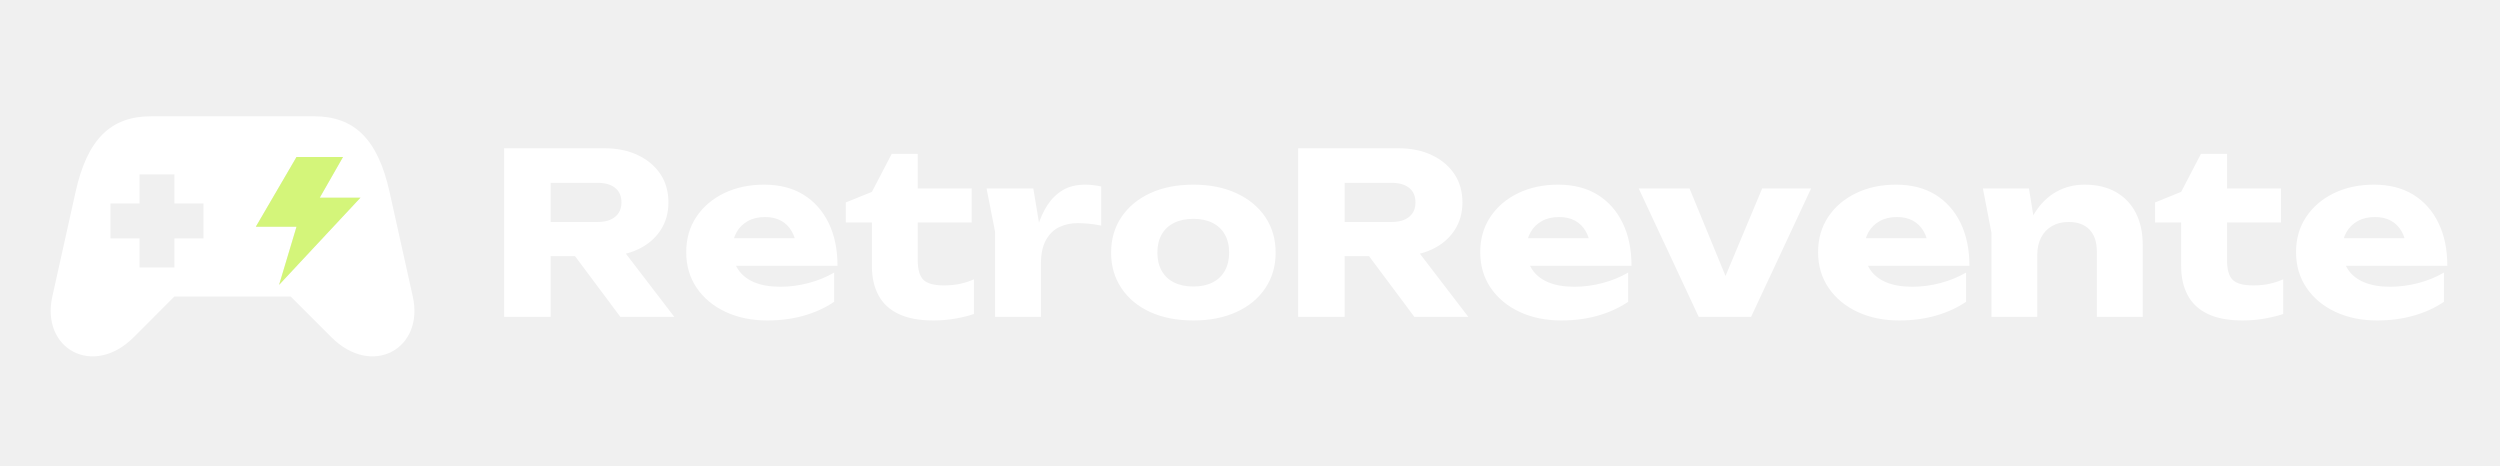
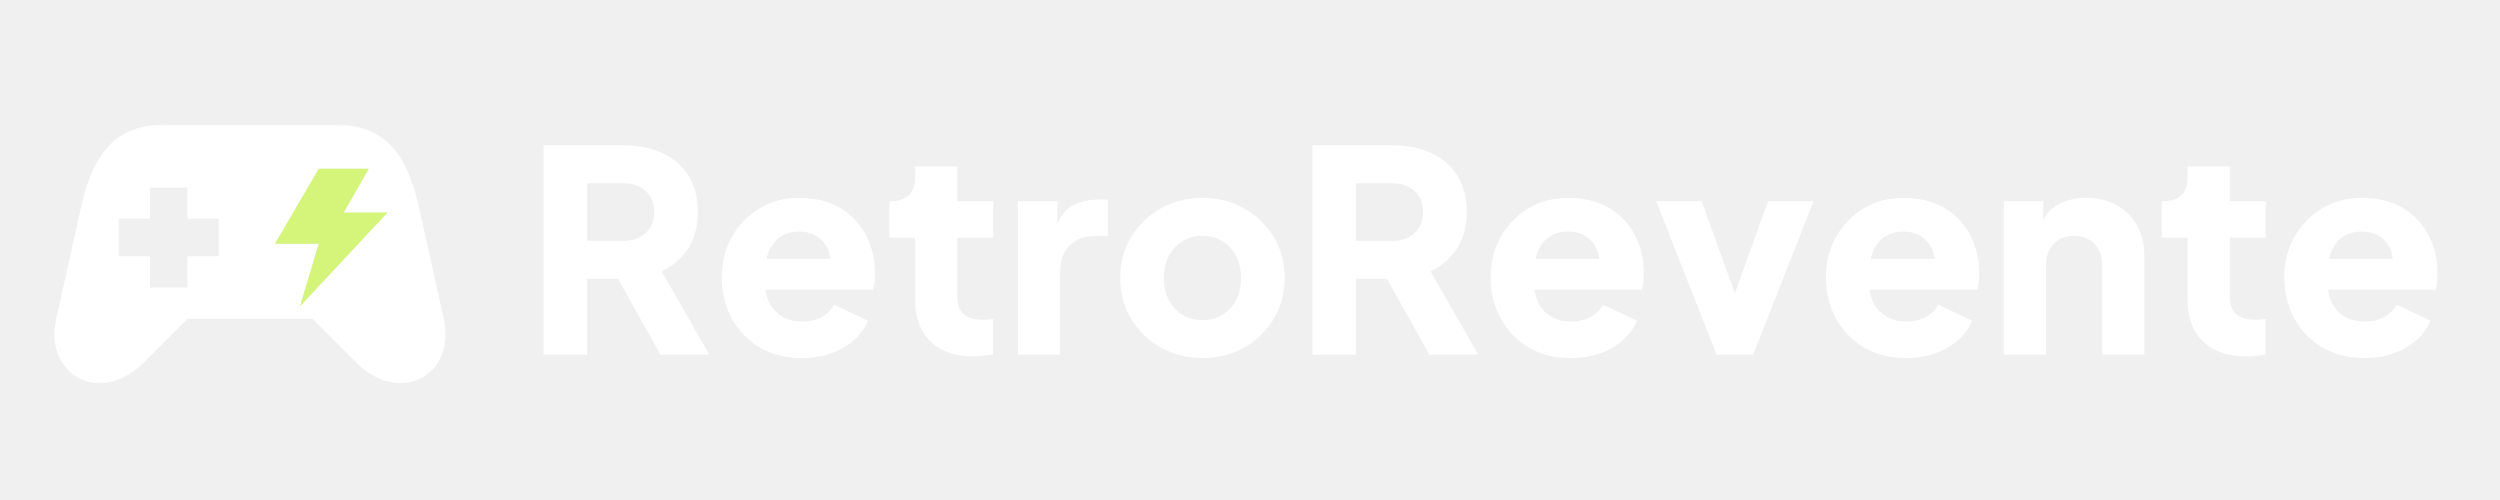
- <svg xmlns="http://www.w3.org/2000/svg" width="430" height="80" viewBox="0 0 430 80">
+ <svg xmlns="http://www.w3.org/2000/svg" width="400" height="80" viewBox="0 0 400 80">
  <path fill="#FFFFFF" fill-rule="evenodd" d="M 26 20 L 54 20 C 61 20 65 24 67 33 L 71 51 C 73 60 64 65 57 58 L 50 51 L 30 51 L 23 58 C 16 65 7 60 9 51 L 13 33 C 15 24 19 20 26 20 Z M 24 30 L 30 30 L 30 35 L 35 35 L 35 41 L 30 41 L 30 46 L 24 46 L 24 41 L 19 41 L 19 35 L 24 35 Z M 51 27 L 59 27 L 55 34 L 62 34 L 48 49 L 51 39 L 44 39 Z" />
  <path fill="#D4F57A" d="M 51 27 L 59 27 L 55 34 L 62 34 L 48 49 L 51 39 L 44 39 Z" />
-   <path fill="#FFFFFF" d="M92.24 38.18H102.79Q104.73 38.18 105.81 37.29Q106.89 36.4 106.89 34.82Q106.89 33.19 105.81 32.32Q104.73 31.45 102.79 31.45H91.11L94.71 27.63V54.5H86.71V25.5H103.91Q107.24 25.5 109.71 26.68Q112.19 27.86 113.58 29.93Q114.97 32 114.97 34.82Q114.97 37.56 113.58 39.65Q112.19 41.74 109.71 42.9Q107.24 44.06 103.91 44.06H92.24ZM96.57 40.93H105.58L115.98 54.5H106.7ZM131.99 55.12Q127.96 55.12 124.81 53.65Q121.66 52.18 119.84 49.53Q118.03 46.88 118.03 43.36Q118.03 39.92 119.77 37.31Q121.51 34.7 124.54 33.23Q127.58 31.76 131.41 31.76Q135.39 31.76 138.19 33.48Q140.99 35.21 142.52 38.34Q144.05 41.47 144.05 45.72H124.41V40.97H139.6L137.01 42.63Q136.86 40.93 136.16 39.75Q135.47 38.57 134.32 37.95Q133.18 37.33 131.6 37.33Q129.86 37.33 128.62 38.03Q127.38 38.72 126.69 39.94Q125.99 41.16 125.99 42.78Q125.99 44.87 126.94 46.32Q127.89 47.77 129.72 48.55Q131.56 49.32 134.23 49.32Q136.66 49.32 139.08 48.68Q141.5 48.04 143.47 46.88V51.91Q141.19 53.46 138.27 54.29Q135.35 55.12 131.99 55.12ZM145.48 38.26V34.82L149.97 33L153.37 26.47H157.85V32.42H167.13V38.26H157.85V44.76Q157.85 47.15 158.82 48.12Q159.79 49.09 162.34 49.09Q163.96 49.09 165.22 48.8Q166.48 48.51 167.52 48.04V54Q166.36 54.42 164.47 54.77Q162.57 55.12 160.56 55.12Q156.89 55.12 154.55 54Q152.21 52.88 151.09 50.77Q149.97 48.66 149.97 45.84V38.26ZM169.69 32.42H177.73L179.04 40.31V54.5H171.15V39.85ZM189.41 32.07V38.8Q188.25 38.57 187.22 38.47Q186.2 38.38 185.35 38.38Q183.64 38.38 182.21 39.05Q180.78 39.73 179.91 41.28Q179.04 42.82 179.04 45.41L177.53 43.56Q177.84 41.16 178.46 39.05Q179.08 36.95 180.14 35.3Q181.21 33.66 182.79 32.71Q184.38 31.76 186.66 31.76Q187.32 31.76 188.01 31.84Q188.71 31.92 189.41 32.07ZM205.26 55.12Q201.01 55.12 197.83 53.67Q194.66 52.22 192.89 49.57Q191.11 46.92 191.11 43.48Q191.11 39.96 192.89 37.33Q194.66 34.7 197.83 33.23Q201.01 31.76 205.26 31.76Q209.47 31.76 212.66 33.23Q215.85 34.7 217.63 37.33Q219.41 39.96 219.41 43.48Q219.41 46.92 217.63 49.57Q215.85 52.22 212.66 53.67Q209.47 55.12 205.26 55.12ZM205.26 49.28Q207.19 49.28 208.56 48.58Q209.94 47.89 210.67 46.57Q211.41 45.26 211.41 43.48Q211.41 41.62 210.67 40.33Q209.94 39.03 208.56 38.34Q207.19 37.64 205.26 37.64Q203.33 37.64 201.93 38.34Q200.54 39.03 199.81 40.33Q199.07 41.62 199.07 43.44Q199.07 45.26 199.81 46.57Q200.54 47.89 201.93 48.58Q203.33 49.28 205.26 49.28ZM228.81 38.18H239.36Q241.3 38.18 242.38 37.29Q243.46 36.4 243.46 34.82Q243.46 33.19 242.38 32.32Q241.3 31.45 239.36 31.45H227.69L231.28 27.63V54.5H223.28V25.5H240.48Q243.81 25.5 246.28 26.68Q248.76 27.86 250.15 29.93Q251.54 32 251.54 34.82Q251.54 37.56 250.15 39.65Q248.76 41.74 246.28 42.9Q243.81 44.06 240.48 44.06H228.81ZM233.14 40.93H242.15L252.55 54.5H243.27ZM268.56 55.12Q264.53 55.12 261.38 53.65Q258.23 52.18 256.41 49.53Q254.6 46.88 254.6 43.36Q254.6 39.92 256.34 37.31Q258.08 34.7 261.11 33.23Q264.15 31.76 267.98 31.76Q271.96 31.76 274.76 33.48Q277.57 35.21 279.09 38.34Q280.62 41.47 280.62 45.72H260.98V40.97H276.17L273.58 42.63Q273.43 40.93 272.73 39.75Q272.04 38.57 270.9 37.95Q269.75 37.33 268.17 37.33Q266.43 37.33 265.19 38.03Q263.95 38.72 263.26 39.94Q262.56 41.16 262.56 42.78Q262.56 44.87 263.51 46.32Q264.46 47.77 266.29 48.55Q268.13 49.32 270.8 49.32Q273.23 49.32 275.65 48.68Q278.07 48.04 280.04 46.88V51.91Q277.76 53.46 274.84 54.29Q271.92 55.12 268.56 55.12ZM298.14 50.75 295.43 50.71 303.09 32.42H311.51L301.19 54.5H292.18L281.86 32.42H290.6ZM326.67 55.12Q322.65 55.12 319.5 53.65Q316.35 52.18 314.53 49.53Q312.71 46.88 312.71 43.36Q312.71 39.92 314.45 37.31Q316.19 34.7 319.23 33.23Q322.26 31.76 326.09 31.76Q330.07 31.76 332.88 33.48Q335.68 35.21 337.21 38.34Q338.74 41.47 338.74 45.72H319.09V40.97H334.29L331.7 42.63Q331.54 40.93 330.85 39.75Q330.15 38.57 329.01 37.95Q327.87 37.33 326.29 37.33Q324.55 37.33 323.31 38.03Q322.07 38.72 321.37 39.94Q320.68 41.16 320.68 42.78Q320.68 44.87 321.63 46.32Q322.57 47.77 324.41 48.55Q326.25 49.32 328.91 49.32Q331.35 49.32 333.77 48.68Q336.18 48.04 338.16 46.88V51.91Q335.87 53.46 332.96 54.29Q330.04 55.12 326.67 55.12ZM341.06 32.42H348.98L350.41 41.24V54.5H342.53V40.04ZM358.53 31.76Q361.7 31.76 363.95 33.04Q366.19 34.32 367.37 36.64Q368.55 38.96 368.55 42.13V54.5H360.66V43.29Q360.66 40.81 359.4 39.5Q358.15 38.18 355.79 38.18Q354.16 38.18 352.95 38.88Q351.73 39.57 351.07 40.85Q350.41 42.13 350.41 43.87L347.98 42.59Q348.44 39.07 349.95 36.66Q351.46 34.24 353.66 33Q355.87 31.76 358.53 31.76ZM370.67 38.26V34.82L375.16 33L378.56 26.47H383.05V32.42H392.33V38.26H383.05V44.76Q383.05 47.15 384.01 48.12Q384.98 49.09 387.53 49.09Q389.16 49.09 390.41 48.8Q391.67 48.51 392.71 48.04V54Q391.55 54.42 389.66 54.77Q387.77 55.12 385.75 55.12Q382.08 55.12 379.74 54Q377.4 52.88 376.28 50.77Q375.16 48.66 375.16 45.84V38.26ZM408.88 55.12Q404.86 55.12 401.7 53.65Q398.55 52.18 396.74 49.53Q394.92 46.88 394.92 43.36Q394.92 39.92 396.66 37.31Q398.4 34.7 401.43 33.23Q404.47 31.76 408.3 31.76Q412.28 31.76 415.08 33.48Q417.89 35.21 419.41 38.34Q420.94 41.47 420.94 45.72H401.3V40.97H416.49L413.9 42.63Q413.75 40.93 413.05 39.75Q412.36 38.57 411.22 37.95Q410.08 37.33 408.49 37.33Q406.75 37.33 405.51 38.03Q404.28 38.72 403.58 39.94Q402.88 41.16 402.88 42.78Q402.88 44.87 403.83 46.32Q404.78 47.77 406.62 48.55Q408.45 49.32 411.12 49.32Q413.56 49.32 415.97 48.68Q418.39 48.04 420.36 46.88V51.91Q418.08 53.46 415.16 54.29Q412.24 55.12 408.88 55.12Z" />
+   <path fill="#FFFFFF" d="M86.97 56.75V23.25H99.78Q103.25 23.25 105.92 24.46Q108.6 25.68 110.13 28.06Q111.65 30.44 111.65 33.95Q111.65 37.37 110.08 39.78Q108.51 42.18 105.85 43.39L113.5 56.75H105.67L97.4 41.96L101.9 44.61H93.94V56.75ZM93.94 38.54H99.83Q101.31 38.54 102.39 37.95Q103.47 37.37 104.08 36.34Q104.68 35.3 104.68 33.95Q104.68 32.56 104.08 31.52Q103.47 30.49 102.39 29.91Q101.31 29.32 99.83 29.32H93.94ZM128.29 57.29Q124.38 57.29 121.5 55.56Q118.62 53.83 117.05 50.9Q115.48 47.98 115.48 44.43Q115.48 40.74 117.12 37.86Q118.76 34.99 121.55 33.32Q124.33 31.66 127.84 31.66Q130.77 31.66 133.01 32.58Q135.26 33.5 136.81 35.17Q138.36 36.83 139.17 39.01Q139.98 41.19 139.98 43.75Q139.98 44.47 139.92 45.17Q139.85 45.87 139.67 46.36H121.28V41.42H135.85L132.65 43.75Q133.1 41.82 132.61 40.31Q132.11 38.81 130.88 37.93Q129.64 37.05 127.84 37.05Q126.09 37.05 124.83 37.91Q123.57 38.76 122.94 40.43Q122.31 42.09 122.45 44.47Q122.27 46.54 122.94 48.12Q123.62 49.69 125.01 50.57Q126.4 51.44 128.38 51.44Q130.18 51.44 131.46 50.72Q132.74 50.01 133.46 48.75L138.86 51.31Q138.14 53.11 136.59 54.46Q135.04 55.81 132.92 56.55Q130.81 57.29 128.29 57.29ZM155.77 57.02Q151.31 57.02 148.86 54.61Q146.41 52.21 146.41 47.89V38.04H142.28V32.2H142.5Q144.39 32.2 145.4 31.25Q146.41 30.31 146.41 28.42V26.62H153.16V32.2H158.91V38.04H153.16V47.44Q153.16 48.7 153.61 49.53Q154.06 50.36 155 50.77Q155.95 51.17 157.34 51.17Q157.66 51.17 158.06 51.13Q158.46 51.08 158.91 51.04V56.75Q158.24 56.84 157.39 56.93Q156.53 57.02 155.77 57.02ZM162.87 56.75V32.2H169.17V38.09L168.72 37.23Q169.53 34.13 171.39 33.03Q173.26 31.93 175.82 31.93H177.26V37.77H175.15Q172.67 37.77 171.14 39.28Q169.62 40.79 169.62 43.53V56.75ZM192.41 57.29Q188.77 57.29 185.78 55.63Q182.79 53.96 181.02 51.06Q179.24 48.16 179.24 44.47Q179.24 40.74 181.02 37.86Q182.79 34.99 185.78 33.32Q188.77 31.66 192.41 31.66Q196.06 31.66 199.02 33.32Q201.99 34.99 203.77 37.86Q205.54 40.74 205.54 44.47Q205.54 48.16 203.77 51.06Q201.99 53.96 199.02 55.63Q196.06 57.29 192.41 57.29ZM192.41 51.22Q194.26 51.22 195.63 50.36Q197 49.51 197.79 47.98Q198.57 46.45 198.57 44.47Q198.57 42.5 197.79 40.99Q197 39.48 195.63 38.61Q194.26 37.73 192.41 37.73Q190.57 37.73 189.18 38.61Q187.78 39.48 187 40.99Q186.21 42.5 186.21 44.47Q186.21 46.45 187 47.98Q187.78 49.51 189.18 50.36Q190.57 51.22 192.41 51.22ZM210 56.75V23.25H222.81Q226.27 23.25 228.95 24.46Q231.62 25.68 233.15 28.06Q234.68 30.44 234.68 33.95Q234.68 37.37 233.11 39.78Q231.53 42.18 228.88 43.39L236.53 56.75H228.7L220.43 41.96L224.92 44.61H216.97V56.75ZM216.97 38.54H222.86Q224.34 38.54 225.42 37.95Q226.5 37.37 227.11 36.34Q227.71 35.3 227.71 33.95Q227.71 32.56 227.11 31.52Q226.5 30.49 225.42 29.91Q224.34 29.32 222.86 29.32H216.97ZM251.32 57.29Q247.41 57.29 244.53 55.56Q241.65 53.83 240.08 50.9Q238.5 47.98 238.5 44.43Q238.5 40.74 240.15 37.86Q241.79 34.99 244.58 33.32Q247.36 31.66 250.87 31.66Q253.79 31.66 256.04 32.58Q258.29 33.5 259.84 35.17Q261.39 36.83 262.2 39.01Q263.01 41.19 263.01 43.75Q263.01 44.47 262.94 45.17Q262.88 45.87 262.7 46.36H244.31V41.42H258.87L255.68 43.75Q256.13 41.82 255.64 40.31Q255.14 38.81 253.91 37.93Q252.67 37.05 250.87 37.05Q249.12 37.05 247.86 37.91Q246.6 38.76 245.97 40.43Q245.34 42.09 245.47 44.47Q245.29 46.54 245.97 48.12Q246.64 49.69 248.04 50.57Q249.43 51.44 251.41 51.44Q253.21 51.44 254.49 50.72Q255.77 50.01 256.49 48.75L261.89 51.31Q261.17 53.11 259.62 54.46Q258.07 55.81 255.95 56.55Q253.84 57.29 251.32 57.29ZM274.66 56.75 264.99 32.2H272.27L278.97 50.77H276.19L282.89 32.2H290.17L280.5 56.75ZM304.97 57.29Q301.05 57.29 298.18 55.56Q295.3 53.83 293.72 50.9Q292.15 47.98 292.15 44.43Q292.15 40.74 293.79 37.86Q295.43 34.99 298.22 33.32Q301.01 31.66 304.52 31.66Q307.44 31.66 309.69 32.58Q311.93 33.5 313.49 35.17Q315.04 36.83 315.85 39.01Q316.66 41.19 316.66 43.75Q316.66 44.47 316.59 45.17Q316.52 45.87 316.34 46.36H297.95V41.42H312.52L309.33 43.75Q309.78 41.82 309.28 40.31Q308.79 38.81 307.55 37.93Q306.31 37.05 304.52 37.05Q302.76 37.05 301.5 37.91Q300.24 38.76 299.61 40.43Q298.98 42.09 299.12 44.47Q298.94 46.54 299.61 48.12Q300.29 49.69 301.68 50.57Q303.08 51.44 305.06 51.44Q306.85 51.44 308.14 50.72Q309.42 50.01 310.14 48.75L315.53 51.31Q314.81 53.11 313.26 54.46Q311.71 55.81 309.6 56.55Q307.48 57.29 304.97 57.29ZM320.61 56.75V32.2H326.91V37.05L326.55 35.98Q327.4 33.77 329.31 32.72Q331.23 31.66 333.79 31.66Q336.58 31.66 338.67 32.83Q340.76 34 341.93 36.09Q343.1 38.18 343.1 40.97V56.75H336.35V42.41Q336.35 40.97 335.79 39.93Q335.23 38.9 334.22 38.31Q333.2 37.73 331.86 37.73Q330.55 37.73 329.52 38.31Q328.48 38.9 327.92 39.93Q327.36 40.97 327.36 42.41V56.75ZM359.37 57.02Q354.92 57.02 352.47 54.61Q350.02 52.21 350.02 47.89V38.04H345.88V32.2H346.11Q348 32.2 349.01 31.25Q350.02 30.31 350.02 28.42V26.62H356.77V32.2H362.52V38.04H356.77V47.44Q356.77 48.7 357.22 49.53Q357.67 50.36 358.61 50.77Q359.55 51.17 360.95 51.17Q361.26 51.17 361.67 51.13Q362.07 51.08 362.52 51.04V56.75Q361.85 56.84 360.99 56.93Q360.14 57.02 359.37 57.02ZM378.31 57.29Q374.39 57.29 371.52 55.56Q368.64 53.83 367.06 50.9Q365.49 47.98 365.49 44.43Q365.49 40.74 367.13 37.86Q368.77 34.99 371.56 33.32Q374.35 31.66 377.86 31.66Q380.78 31.66 383.03 32.58Q385.28 33.5 386.83 35.17Q388.38 36.83 389.19 39.01Q390 41.19 390 43.75Q390 44.47 389.93 45.17Q389.86 45.87 389.68 46.36H371.29V41.42H385.86L382.67 43.75Q383.12 41.82 382.62 40.31Q382.13 38.81 380.89 37.93Q379.65 37.05 377.86 37.05Q376.1 37.05 374.84 37.91Q373.58 38.76 372.95 40.43Q372.32 42.09 372.46 44.47Q372.28 46.54 372.95 48.12Q373.63 49.69 375.02 50.57Q376.42 51.44 378.4 51.44Q380.19 51.44 381.48 50.72Q382.76 50.01 383.48 48.75L388.87 51.31Q388.15 53.11 386.6 54.46Q385.05 55.81 382.94 56.55Q380.82 57.29 378.31 57.29Z" />
</svg>
